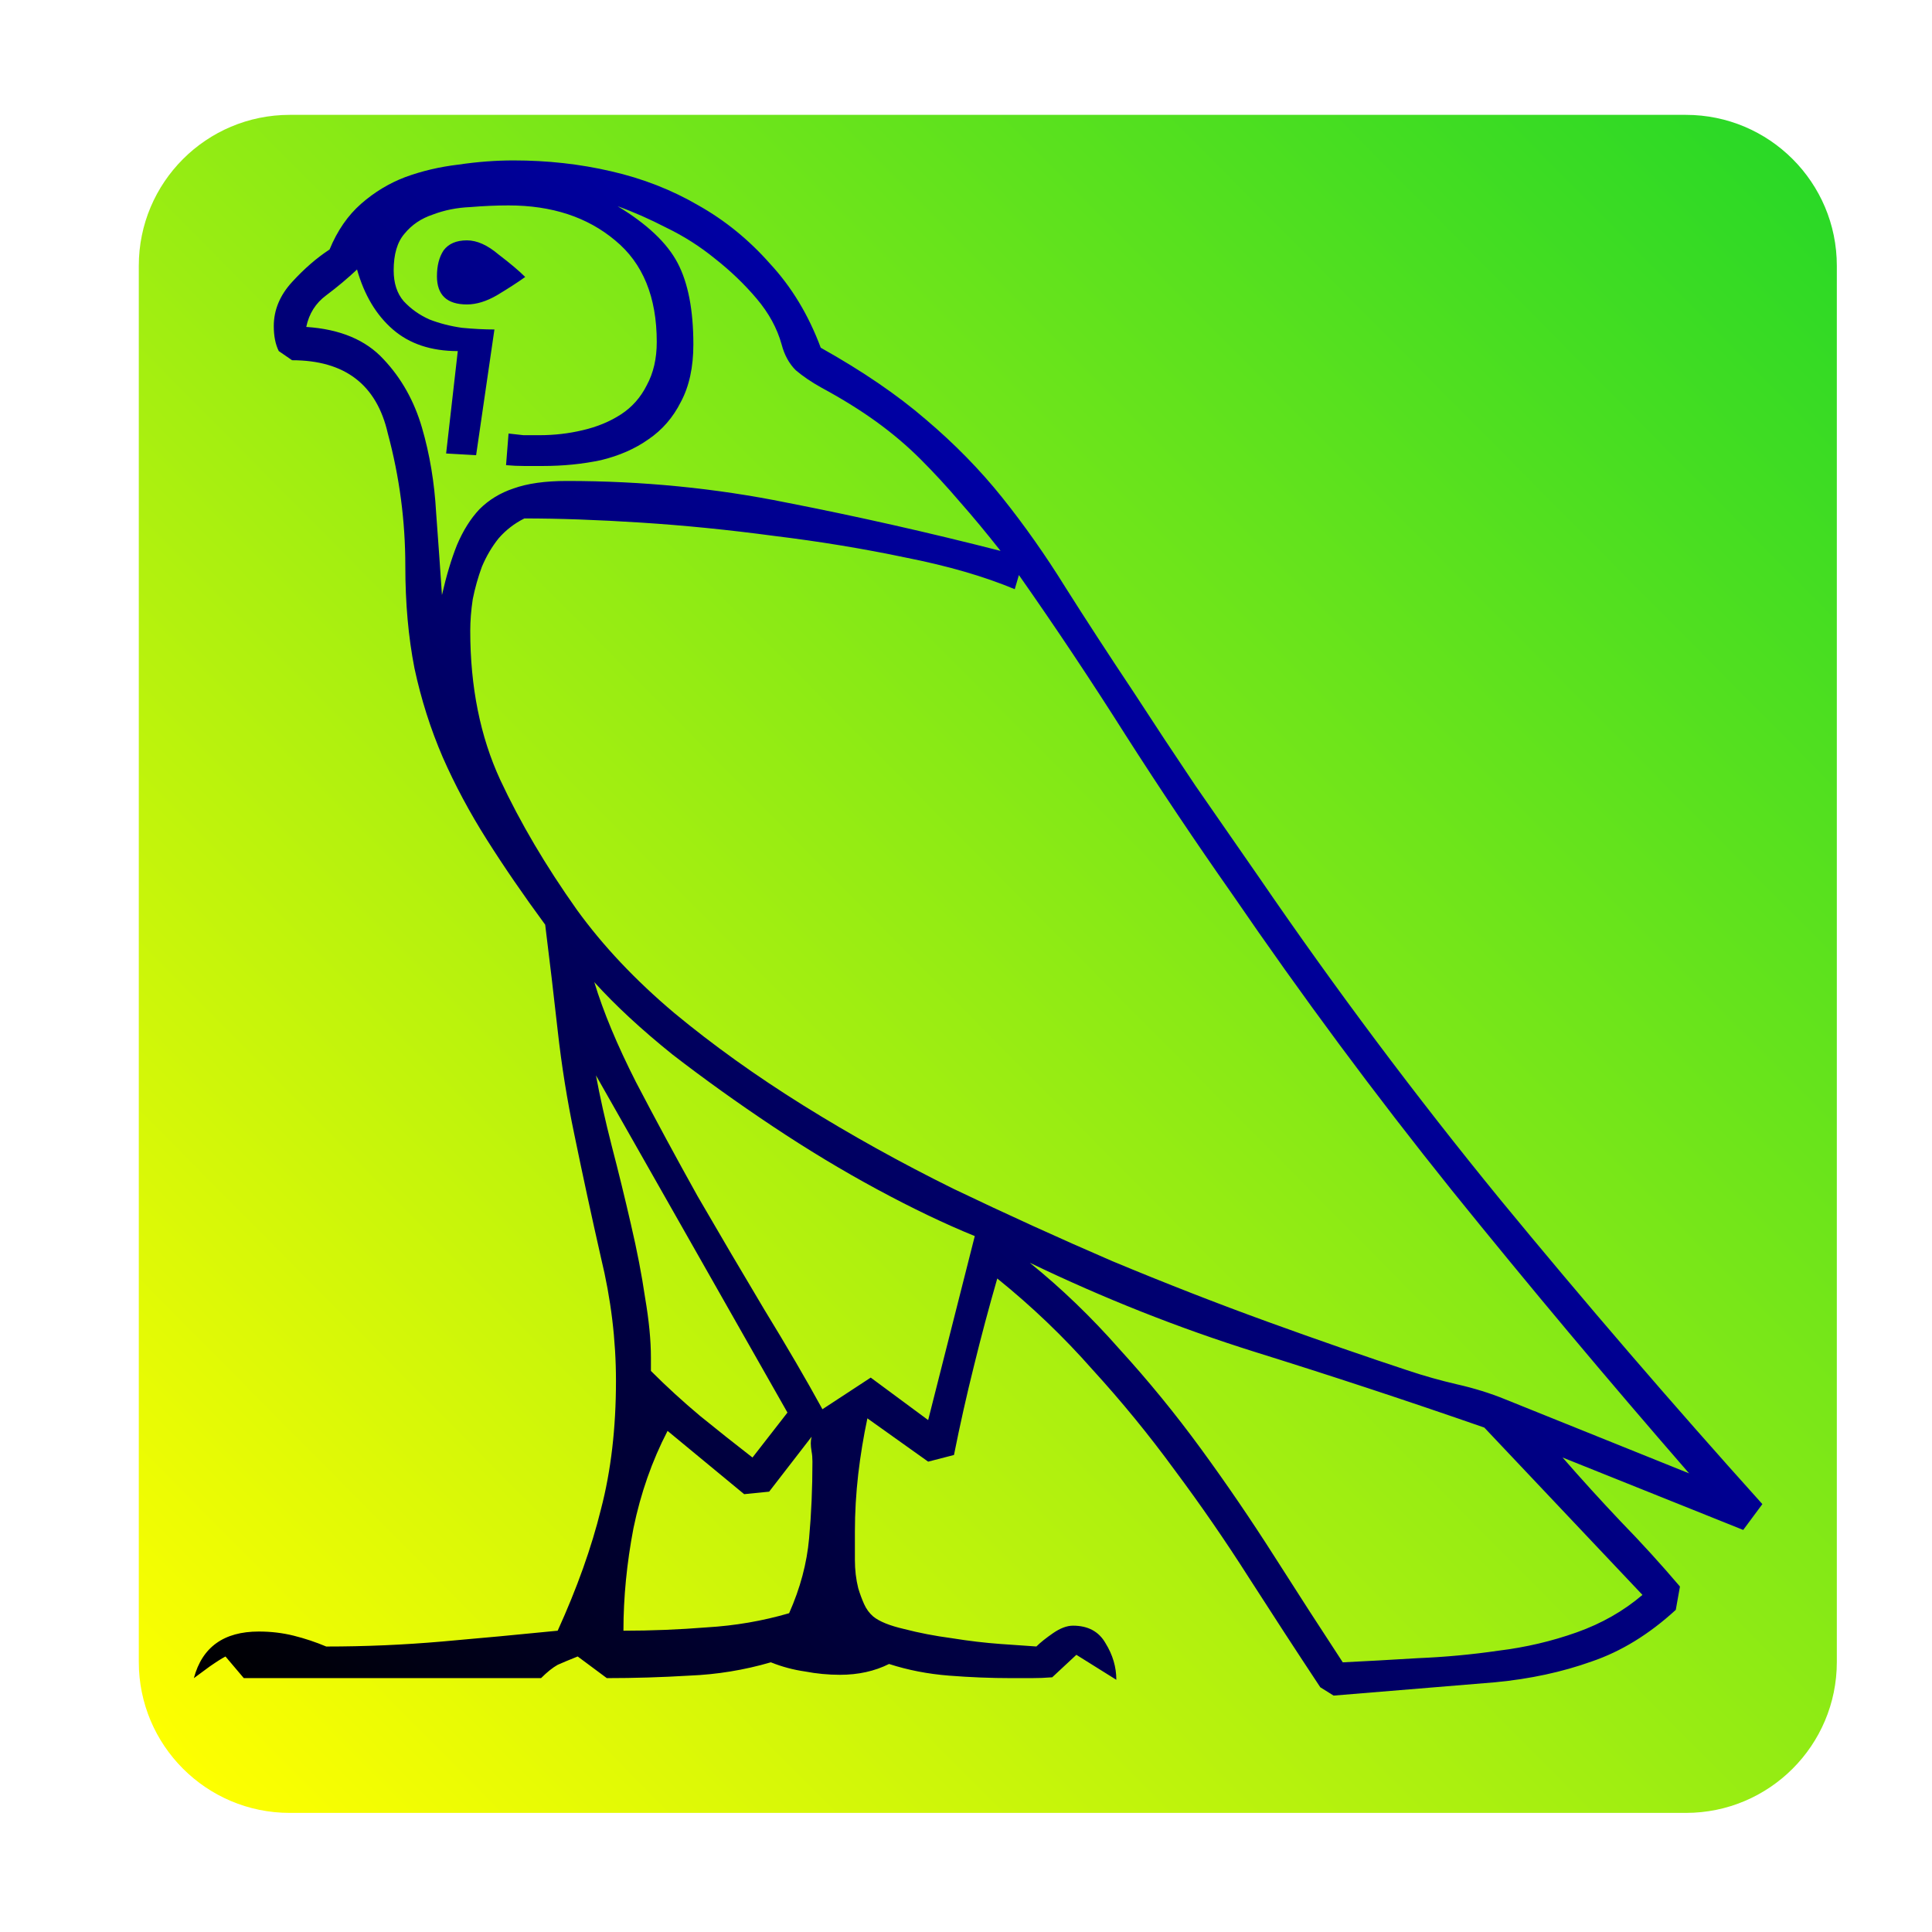
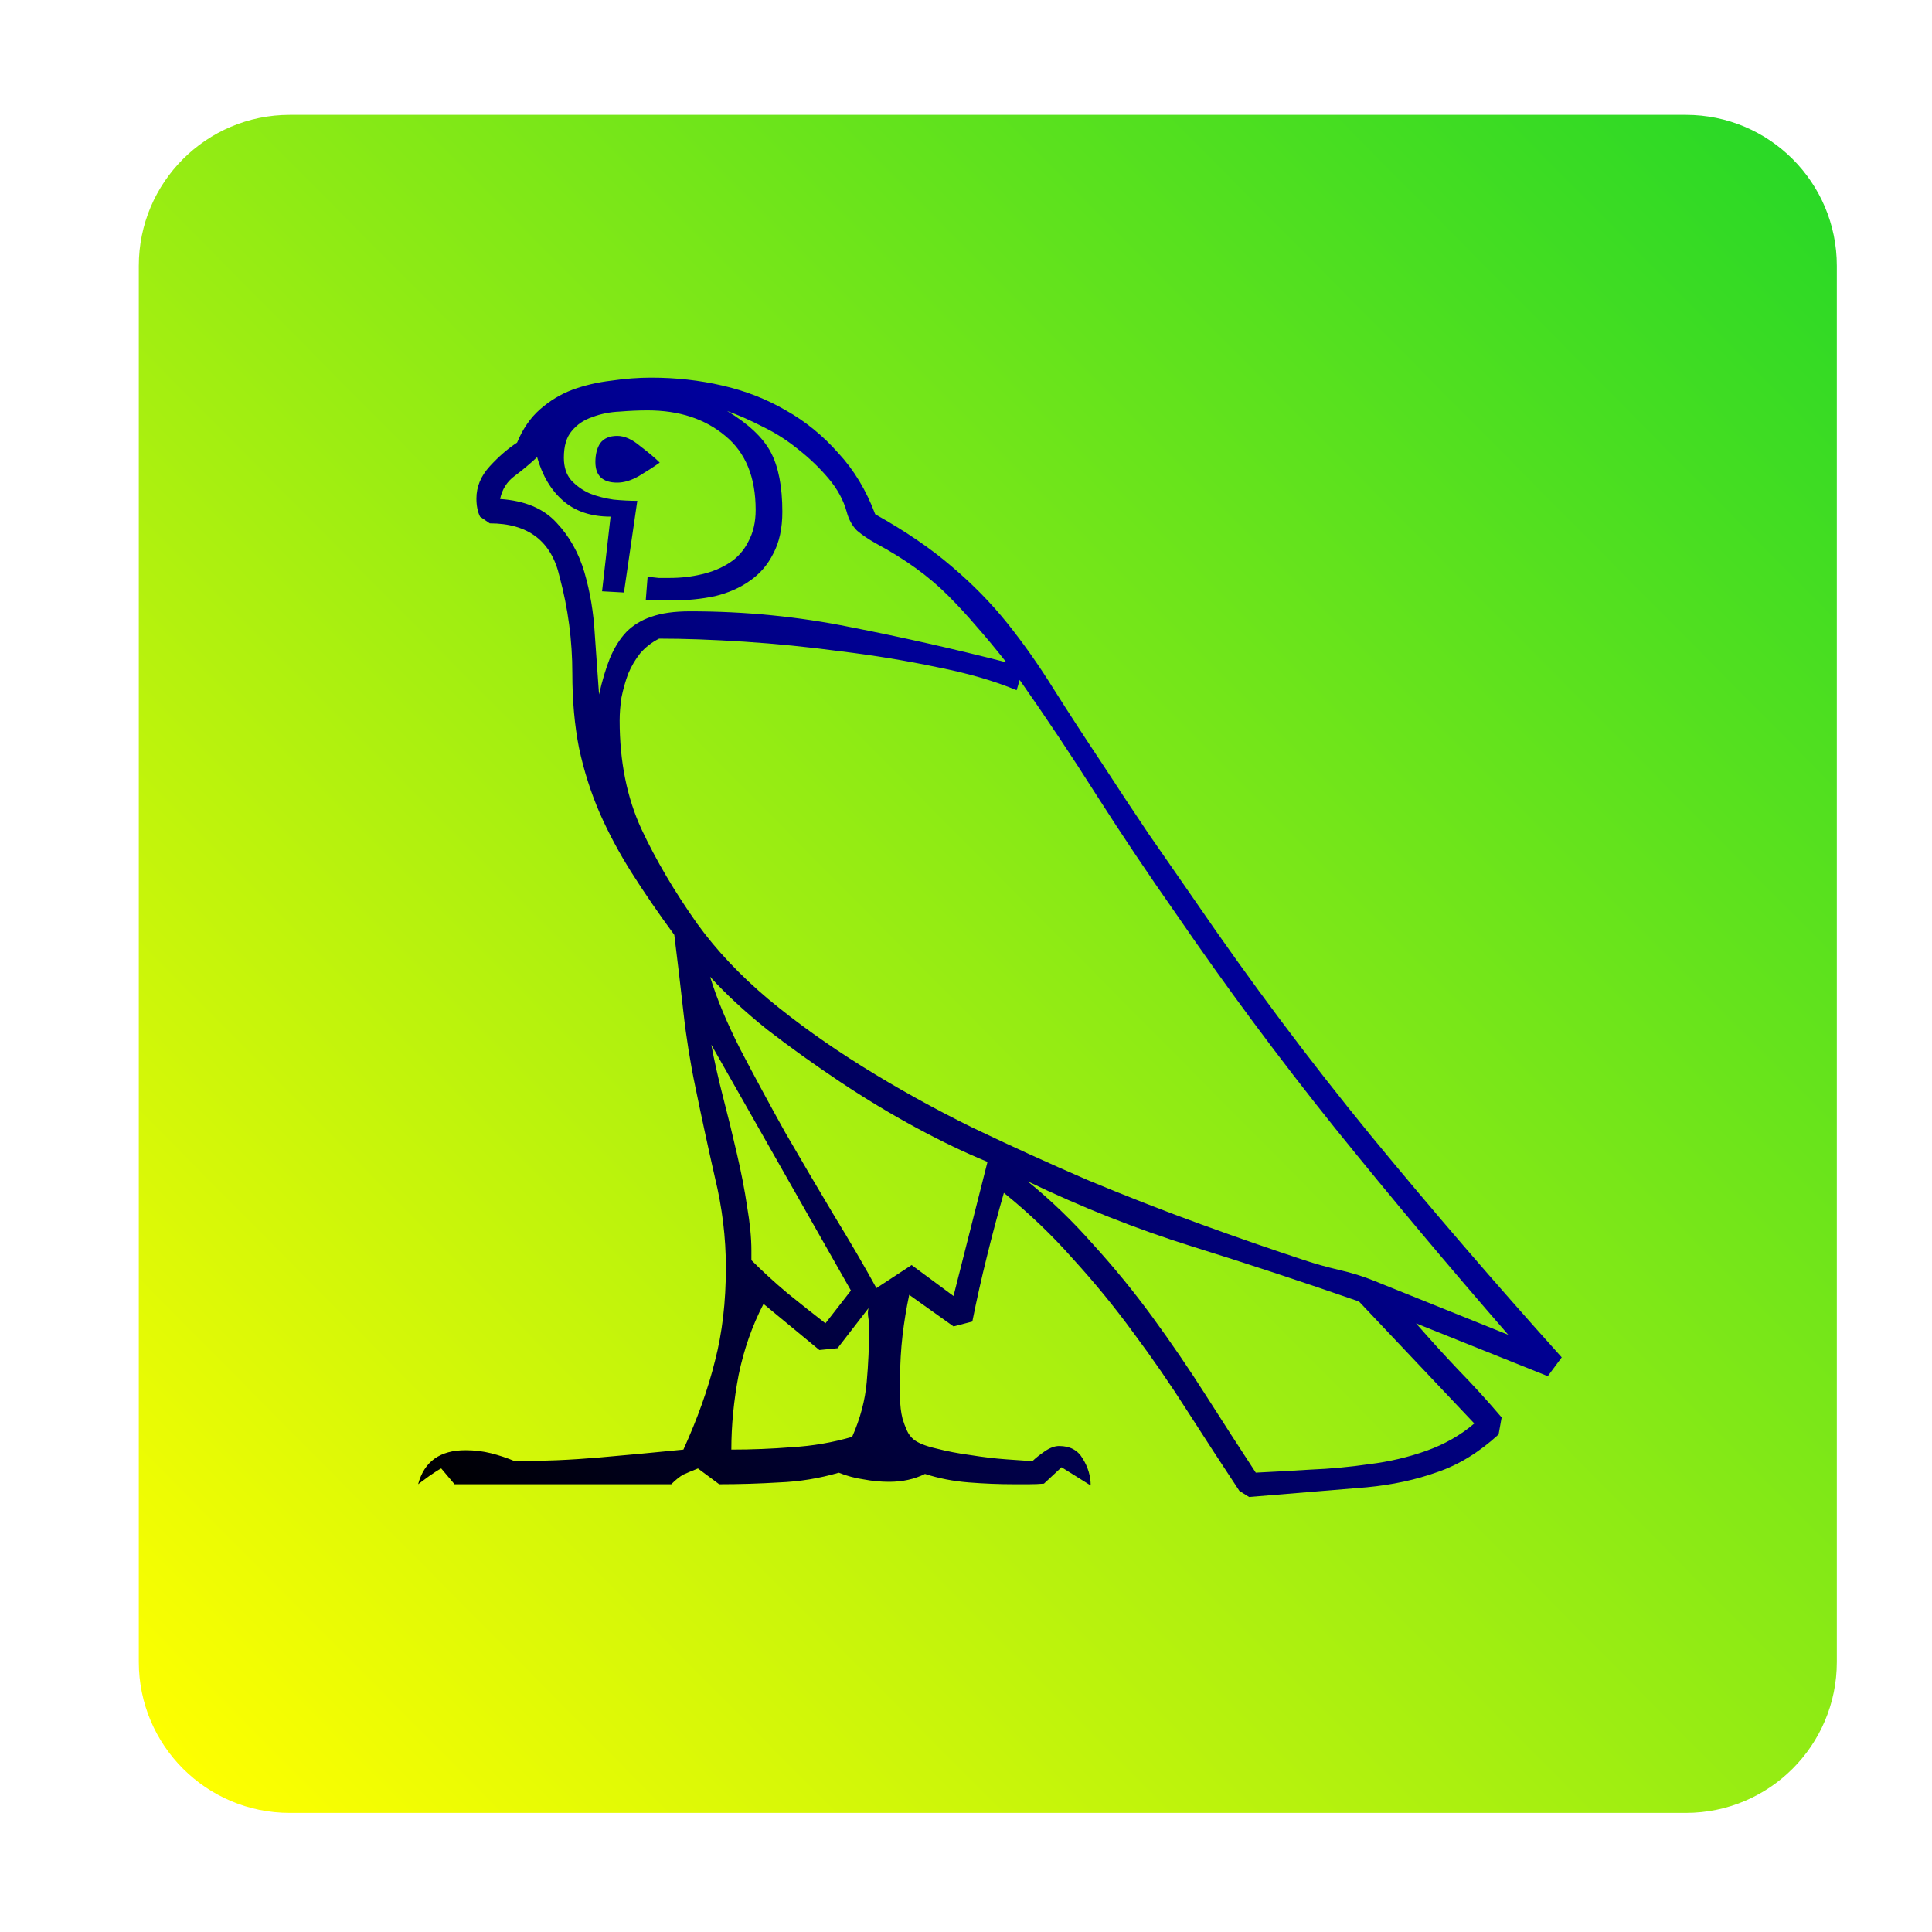
<svg xmlns="http://www.w3.org/2000/svg" xmlns:xlink="http://www.w3.org/1999/xlink" width="512" height="512" viewBox="0 0 135.467 135.467" version="1.1" id="svg1">
  <defs id="defs1">
    <linearGradient id="linearGradient3">
      <stop style="stop-color:#ffff00;stop-opacity:1" offset="0" id="stop3" />
      <stop style="stop-color:#27d827;stop-opacity:1;" offset="1" id="stop4" />
    </linearGradient>
    <linearGradient id="linearGradient1">
      <stop style="stop-color:#000000;stop-opacity:1" offset="0" id="stop1" />
      <stop style="stop-color:#0000ff;stop-opacity:1" offset="1" id="stop2" />
    </linearGradient>
-     <linearGradient xlink:href="#linearGradient1" id="linearGradient2" x1="13.928" y1="117.76" x2="123.236" y2="11.713" gradientUnits="userSpaceOnUse" />
+     <linearGradient xlink:href="#linearGradient1" id="linearGradient2" x1="13.928" y1="117.76" x2="123.236" y2="11.713" gradientUnits="userSpaceOnUse" gradientTransform="matrix(0.7290923,0,0,0.7290923,19.40853,18.27632)" />
    <linearGradient xlink:href="#linearGradient3" id="linearGradient4" x1="11.41" y1="123.965" x2="127.117" y2="9.192" gradientUnits="userSpaceOnUse" />
  </defs>
  <g id="layer1">
    <rect style="fill:url(#linearGradient4);stroke-width:0.5;paint-order:stroke fill markers" id="rect2" width="119.062" height="119.062" x="9.732" y="8.054" rx="10.583" ry="10.583" />
-     <path style="font-weight:bold;font-size:119.553px;font-family:'Adobe Gothic Std';-inkscape-font-specification:'Adobe Gothic Std Bold';text-align:center;text-anchor:middle;stroke-width:1.569;paint-order:stroke fill markers;fill:url(#linearGradient2)" d="m 15.811,116.15 q -0.35,0.175 -1.109,0.701 -0.701,0.525 -1.109,0.817 0.876,-3.269 4.553,-3.269 1.284,0 2.452,0.292 1.168,0.292 2.277,0.759 4.086,0 8.114,-0.35 4.028,-0.35 8.114,-0.759 2.043,-4.495 3.036,-8.523 1.051,-4.028 1.051,-8.99 0,-4.32 -1.051,-8.64 -0.992,-4.378 -1.868,-8.64 -0.759,-3.619 -1.168,-7.297 -0.409,-3.678 -0.876,-7.414 -2.277,-3.094 -4.086,-5.954 -1.81,-2.86 -3.094,-5.779 -1.284,-2.977 -1.985,-6.246 -0.642,-3.269 -0.642,-7.18 0,-4.728 -1.226,-9.282 -1.168,-5.137 -6.713,-5.137 l -0.934,-0.642 q -0.35,-0.701 -0.35,-1.751 0,-1.693 1.284,-3.094 1.284,-1.401 2.627,-2.277 0.817,-1.985 2.218,-3.211 1.401,-1.226 3.094,-1.868 1.751,-0.642 3.736,-0.876 1.985,-0.292 3.853,-0.292 3.561,0 6.83,0.759 3.327,0.759 6.129,2.393 2.802,1.576 5.02,4.086 2.277,2.452 3.561,5.896 4.378,2.452 7.355,5.02 3.036,2.569 5.371,5.487 2.335,2.919 4.437,6.305 2.102,3.327 4.787,7.355 2.16,3.327 4.32,6.538 2.218,3.211 4.495,6.48 7.997,11.675 16.871,22.533 8.931,10.858 18.388,21.365 l -1.343,1.81 -12.667,-5.079 q 1.985,2.277 4.086,4.495 2.16,2.218 4.145,4.553 l -0.292,1.635 q -2.802,2.569 -5.896,3.619 -3.094,1.109 -6.772,1.459 l -11.325,0.934 -0.934,-0.584 q -2.51,-3.794 -5.02,-7.706 -2.452,-3.853 -5.195,-7.53 -2.685,-3.678 -5.779,-7.063 -3.036,-3.444 -6.655,-6.363 -0.876,3.036 -1.635,6.129 -0.759,3.036 -1.401,6.246 l -1.81,0.467 -4.261,-3.036 q -0.409,1.926 -0.642,3.911 -0.234,2.043 -0.234,4.028 0,0.934 0,1.985 0,1.051 0.234,1.985 0.175,0.584 0.409,1.109 0.234,0.525 0.642,0.876 0.642,0.525 2.16,0.876 1.576,0.409 3.327,0.642 1.81,0.292 3.444,0.409 1.635,0.117 2.51,0.175 0.409,-0.409 1.168,-0.934 0.759,-0.525 1.401,-0.525 1.576,0 2.277,1.226 0.759,1.226 0.759,2.569 l -2.802,-1.751 -1.693,1.576 q -0.701,0.058 -1.459,0.058 -0.701,0 -1.401,0 -2.16,0 -4.378,-0.175 -2.218,-0.175 -4.203,-0.817 -1.518,0.759 -3.444,0.759 -1.226,0 -2.452,-0.234 -1.226,-0.175 -2.393,-0.642 -2.802,0.817 -5.721,0.934 -2.919,0.175 -5.779,0.175 l -2.043,-1.518 q -0.876,0.35 -1.401,0.584 -0.525,0.292 -1.168,0.934 H 17.095 Z m 15.47,-84.353 0.817,-7.18 q -2.802,0 -4.553,-1.518 -1.751,-1.518 -2.51,-4.203 -0.992,0.934 -2.16,1.81 -1.109,0.817 -1.401,2.218 3.561,0.234 5.429,2.277 1.868,1.985 2.685,4.787 0.817,2.802 0.992,5.954 0.234,3.152 0.409,5.779 0.467,-2.043 1.051,-3.503 0.642,-1.518 1.576,-2.51 0.992,-0.992 2.393,-1.459 1.459,-0.525 3.736,-0.525 7.939,0 15.411,1.518 7.472,1.459 15.002,3.386 -1.518,-1.926 -2.86,-3.444 -1.343,-1.576 -2.744,-2.977 -1.401,-1.401 -3.094,-2.627 -1.693,-1.226 -3.853,-2.393 -1.051,-0.584 -1.81,-1.226 -0.701,-0.701 -0.992,-1.81 -0.467,-1.693 -1.751,-3.211 -1.284,-1.518 -2.919,-2.802 -1.576,-1.284 -3.386,-2.16 -1.81,-0.934 -3.444,-1.518 3.094,1.868 4.203,3.97 1.109,2.102 1.109,5.721 0,2.393 -0.876,4.028 -0.817,1.635 -2.277,2.627 -1.401,0.992 -3.327,1.459 -1.926,0.409 -4.086,0.409 -0.642,0 -1.284,0 -0.642,0 -1.284,-0.058 l 0.175,-2.218 q 0.525,0.058 1.051,0.117 0.525,0 1.109,0 1.576,0 3.036,-0.35 1.518,-0.35 2.685,-1.109 1.168,-0.759 1.81,-2.043 0.701,-1.284 0.701,-3.036 0,-4.728 -2.919,-7.122 -2.919,-2.452 -7.472,-2.452 -1.284,0 -2.685,0.117 -1.401,0.058 -2.627,0.525 -1.226,0.409 -1.985,1.343 -0.759,0.876 -0.759,2.569 0,1.343 0.701,2.16 0.759,0.817 1.81,1.284 1.051,0.409 2.277,0.584 1.226,0.117 2.277,0.117 l -1.284,8.815 z M 30.638,19.364 q 0,-1.109 0.467,-1.81 0.525,-0.701 1.635,-0.701 1.051,0 2.218,0.992 1.226,0.934 1.868,1.576 -0.817,0.584 -1.985,1.284 -1.109,0.642 -2.102,0.642 -2.102,0 -2.102,-1.985 z m 40.513,21.949 q -3.211,-1.343 -7.647,-2.218 -4.437,-0.934 -9.223,-1.518 -4.787,-0.642 -9.34,-0.934 -4.553,-0.292 -8.173,-0.292 -1.051,0.525 -1.81,1.401 -0.701,0.876 -1.168,1.985 -0.409,1.109 -0.642,2.277 -0.175,1.168 -0.175,2.218 0,5.896 2.102,10.449 2.102,4.495 5.371,9.107 2.744,3.794 6.83,7.239 4.086,3.386 9.048,6.48 4.962,3.094 10.508,5.838 5.604,2.685 11.15,5.079 5.604,2.335 10.916,4.261 5.312,1.926 9.924,3.444 1.576,0.525 3.327,0.934 1.81,0.409 3.386,1.051 l 12.901,5.195 Q 109.854,93.442 101.798,83.46 93.742,73.42 86.387,62.679 82.534,57.191 78.915,51.529 75.295,45.808 71.443,40.321 Z m -6.071,58.259 3.269,-12.901 q -3.152,-1.284 -6.83,-3.269 -3.678,-1.985 -7.355,-4.437 -3.678,-2.452 -7.005,-5.02 -3.269,-2.627 -5.487,-5.079 0.934,3.094 2.919,7.005 2.043,3.911 4.32,7.997 2.335,4.028 4.67,7.939 2.393,3.911 4.086,7.005 l 3.386,-2.218 z M 55.214,99.046 41.788,75.404 q 0.409,2.218 1.109,4.962 0.701,2.685 1.343,5.487 0.642,2.744 0.992,5.137 0.409,2.393 0.409,4.203 0,0.467 0,0.934 1.635,1.635 3.444,3.152 1.868,1.518 3.678,2.919 z m 38.936,17.513 q 2.393,-0.117 5.254,-0.292 2.86,-0.117 5.662,-0.525 2.86,-0.35 5.487,-1.284 2.627,-0.934 4.612,-2.627 L 104.075,100.097 Q 96.019,97.295 87.963,94.785 79.965,92.275 72.202,88.539 q 3.327,2.685 6.305,6.071 3.036,3.327 5.721,7.005 2.685,3.678 5.137,7.53 2.452,3.853 4.787,7.414 z M 52.179,104.767 46.808,100.331 q -1.635,3.152 -2.393,6.83 -0.701,3.678 -0.701,7.18 2.919,0 5.838,-0.234 2.977,-0.175 5.779,-0.992 1.168,-2.627 1.401,-5.254 0.234,-2.569 0.234,-5.371 0,-0.409 -0.058,-0.701 -0.058,-0.35 -0.058,-0.584 0,-0.234 0.058,-0.467 l -2.977,3.853 z" id="text1" aria-label="𓅃" />
+     <path style="font-weight:bold;font-size:119.553px;font-family:'Adobe Gothic Std';-inkscape-font-specification:'Adobe Gothic Std Bold';text-align:center;text-anchor:middle;fill:url(#linearGradient2);stroke-width:1.144;paint-order:stroke fill markers" d="m 30.936,102.961 q -0.255,0.128 -0.809,0.511 -0.511,0.383 -0.809,0.596 0.638,-2.383 3.32,-2.383 0.936,0 1.788,0.213 0.851,0.213 1.66,0.553 2.979,0 5.916,-0.255 2.937,-0.255 5.916,-0.553 1.49,-3.277 2.213,-6.214 0.766,-2.937 0.766,-6.554 0,-3.15 -0.766,-6.299 -0.724,-3.192 -1.362,-6.299 -0.553,-2.639 -0.851,-5.32 -0.298,-2.681 -0.638,-5.405 -1.66,-2.256 -2.979,-4.341 -1.319,-2.085 -2.256,-4.214 -0.936,-2.171 -1.447,-4.554 -0.468,-2.383 -0.468,-5.235 0,-3.447 -0.894,-6.767 -0.851,-3.745 -4.895,-3.745 l -0.681,-0.468 q -0.255,-0.511 -0.255,-1.277 0,-1.234 0.936,-2.256 0.936,-1.021 1.915,-1.66 0.596,-1.447 1.617,-2.341 1.021,-0.894 2.256,-1.362 1.277,-0.468 2.724,-0.638 1.447,-0.213 2.809,-0.213 2.596,0 4.98,0.553 2.426,0.553 4.469,1.745 2.043,1.149 3.66,2.979 1.66,1.788 2.596,4.299 3.192,1.788 5.363,3.66 2.213,1.873 3.916,4.001 1.702,2.128 3.235,4.597 1.532,2.426 3.49,5.363 1.575,2.426 3.15,4.767 1.617,2.341 3.277,4.724 5.831,8.512 12.3,16.429 6.512,7.916 13.407,15.577 l -0.979,1.319 -9.236,-3.703 q 1.447,1.66 2.979,3.277 1.575,1.617 3.022,3.32 l -0.213,1.192 q -2.043,1.873 -4.299,2.639 -2.256,0.809 -4.937,1.064 l -8.257,0.681 -0.681,-0.426 q -1.83,-2.766 -3.66,-5.618 -1.788,-2.809 -3.788,-5.49 -1.958,-2.681 -4.214,-5.15 -2.213,-2.511 -4.852,-4.639 -0.638,2.213 -1.192,4.469 -0.553,2.213 -1.021,4.554 l -1.319,0.34 -3.107,-2.213 q -0.298,1.405 -0.468,2.852 -0.17,1.49 -0.17,2.937 0,0.681 0,1.447 0,0.766 0.17,1.447 0.128,0.426 0.298,0.809 0.17,0.383 0.468,0.638 0.468,0.383 1.575,0.638 1.149,0.298 2.426,0.468 1.319,0.213 2.511,0.298 1.192,0.085 1.83,0.128 0.298,-0.298 0.851,-0.681 0.553,-0.383 1.021,-0.383 1.149,0 1.66,0.894 0.553,0.894 0.553,1.873 l -2.043,-1.277 -1.234,1.149 q -0.511,0.043 -1.064,0.043 -0.511,0 -1.021,0 -1.575,0 -3.192,-0.128 -1.617,-0.128 -3.064,-0.596 -1.107,0.553 -2.511,0.553 -0.894,0 -1.788,-0.17 -0.894,-0.128 -1.745,-0.468 -2.043,0.596 -4.171,0.681 -2.128,0.128 -4.214,0.128 l -1.49,-1.107 q -0.638,0.255 -1.021,0.426 -0.383,0.213 -0.851,0.681 H 31.872 Z m 11.279,-61.501 0.596,-5.235 q -2.043,0 -3.32,-1.107 -1.277,-1.107 -1.83,-3.064 -0.724,0.681 -1.575,1.319 -0.809,0.596 -1.021,1.617 2.596,0.17 3.958,1.66 1.362,1.447 1.958,3.49 0.596,2.043 0.724,4.341 0.17,2.298 0.298,4.214 0.34,-1.49 0.766,-2.554 0.468,-1.107 1.149,-1.83 0.724,-0.724 1.745,-1.064 1.064,-0.383 2.724,-0.383 5.788,0 11.236,1.107 5.448,1.064 10.938,2.469 -1.107,-1.405 -2.085,-2.511 -0.979,-1.149 -2,-2.171 -1.021,-1.021 -2.256,-1.915 -1.234,-0.894 -2.809,-1.745 -0.766,-0.426 -1.319,-0.894 -0.511,-0.511 -0.724,-1.319 -0.34,-1.234 -1.277,-2.341 -0.936,-1.107 -2.128,-2.043 -1.149,-0.936 -2.469,-1.575 -1.319,-0.681 -2.511,-1.107 2.256,1.362 3.064,2.894 0.809,1.532 0.809,4.171 0,1.745 -0.638,2.937 -0.596,1.192 -1.66,1.915 -1.021,0.724 -2.426,1.064 -1.405,0.298 -2.979,0.298 -0.468,0 -0.936,0 -0.468,0 -0.936,-0.043 l 0.128,-1.617 q 0.383,0.043 0.766,0.085 0.383,0 0.809,0 1.149,0 2.213,-0.255 1.107,-0.255 1.958,-0.809 0.851,-0.553 1.319,-1.49 0.511,-0.936 0.511,-2.213 0,-3.447 -2.128,-5.192 -2.128,-1.788 -5.448,-1.788 -0.936,0 -1.958,0.085 -1.021,0.043 -1.915,0.383 -0.894,0.298 -1.447,0.979 -0.553,0.638 -0.553,1.873 0,0.979 0.511,1.575 0.553,0.596 1.319,0.936 0.766,0.298 1.66,0.426 0.894,0.085 1.66,0.085 l -0.936,6.427 z m -0.468,-9.066 q 0,-0.809 0.34,-1.319 0.383,-0.511 1.192,-0.511 0.766,0 1.617,0.724 0.894,0.681 1.362,1.149 -0.596,0.426 -1.447,0.936 -0.809,0.468 -1.532,0.468 -1.532,0 -1.532,-1.447 z M 71.284,48.397 q -2.341,-0.979 -5.576,-1.617 -3.235,-0.681 -6.725,-1.107 -3.49,-0.468 -6.81,-0.681 -3.32,-0.213 -5.959,-0.213 -0.766,0.383 -1.319,1.021 -0.511,0.638 -0.851,1.447 -0.298,0.809 -0.468,1.66 -0.128,0.851 -0.128,1.617 0,4.299 1.532,7.618 1.532,3.277 3.916,6.64 2,2.766 4.98,5.278 2.979,2.469 6.597,4.724 3.618,2.256 7.661,4.256 4.086,1.958 8.129,3.703 4.086,1.702 7.959,3.107 3.873,1.405 7.235,2.511 1.149,0.383 2.426,0.681 1.319,0.298 2.469,0.766 l 9.406,3.788 Q 99.502,86.404 93.629,79.127 87.755,71.806 82.392,63.975 79.583,59.974 76.945,55.846 74.306,51.675 71.497,47.674 Z m -4.426,42.476 2.383,-9.406 q -2.298,-0.936 -4.98,-2.383 -2.681,-1.447 -5.363,-3.235 -2.681,-1.788 -5.107,-3.66 -2.383,-1.915 -4.001,-3.703 0.681,2.256 2.128,5.107 1.49,2.852 3.15,5.831 1.702,2.937 3.405,5.788 1.745,2.852 2.979,5.107 l 2.469,-1.617 z m -7.193,-0.383 -9.789,-17.237 q 0.298,1.617 0.809,3.618 0.511,1.958 0.979,4.001 0.468,2 0.724,3.745 0.298,1.745 0.298,3.064 0,0.34 0,0.681 1.192,1.192 2.511,2.298 1.362,1.107 2.681,2.128 z m 28.388,12.768 q 1.745,-0.085 3.831,-0.213 2.085,-0.085 4.128,-0.383 2.085,-0.255 4.001,-0.936 1.915,-0.681 3.362,-1.915 l -8.087,-8.555 q -5.873,-2.043 -11.747,-3.873 -5.831,-1.83 -11.492,-4.554 2.426,1.958 4.597,4.426 2.213,2.426 4.171,5.107 1.958,2.681 3.745,5.49 1.788,2.809 3.49,5.405 z M 57.452,94.661 53.536,91.427 q -1.192,2.298 -1.745,4.98 -0.511,2.681 -0.511,5.235 2.128,0 4.256,-0.17 2.171,-0.128 4.214,-0.724 0.851,-1.915 1.021,-3.83 0.17,-1.873 0.17,-3.916 0,-0.298 -0.043,-0.511 -0.043,-0.255 -0.043,-0.426 0,-0.17 0.043,-0.34 l -2.171,2.809 z" id="text1" aria-label="𓅃" />
  </g>
</svg>
